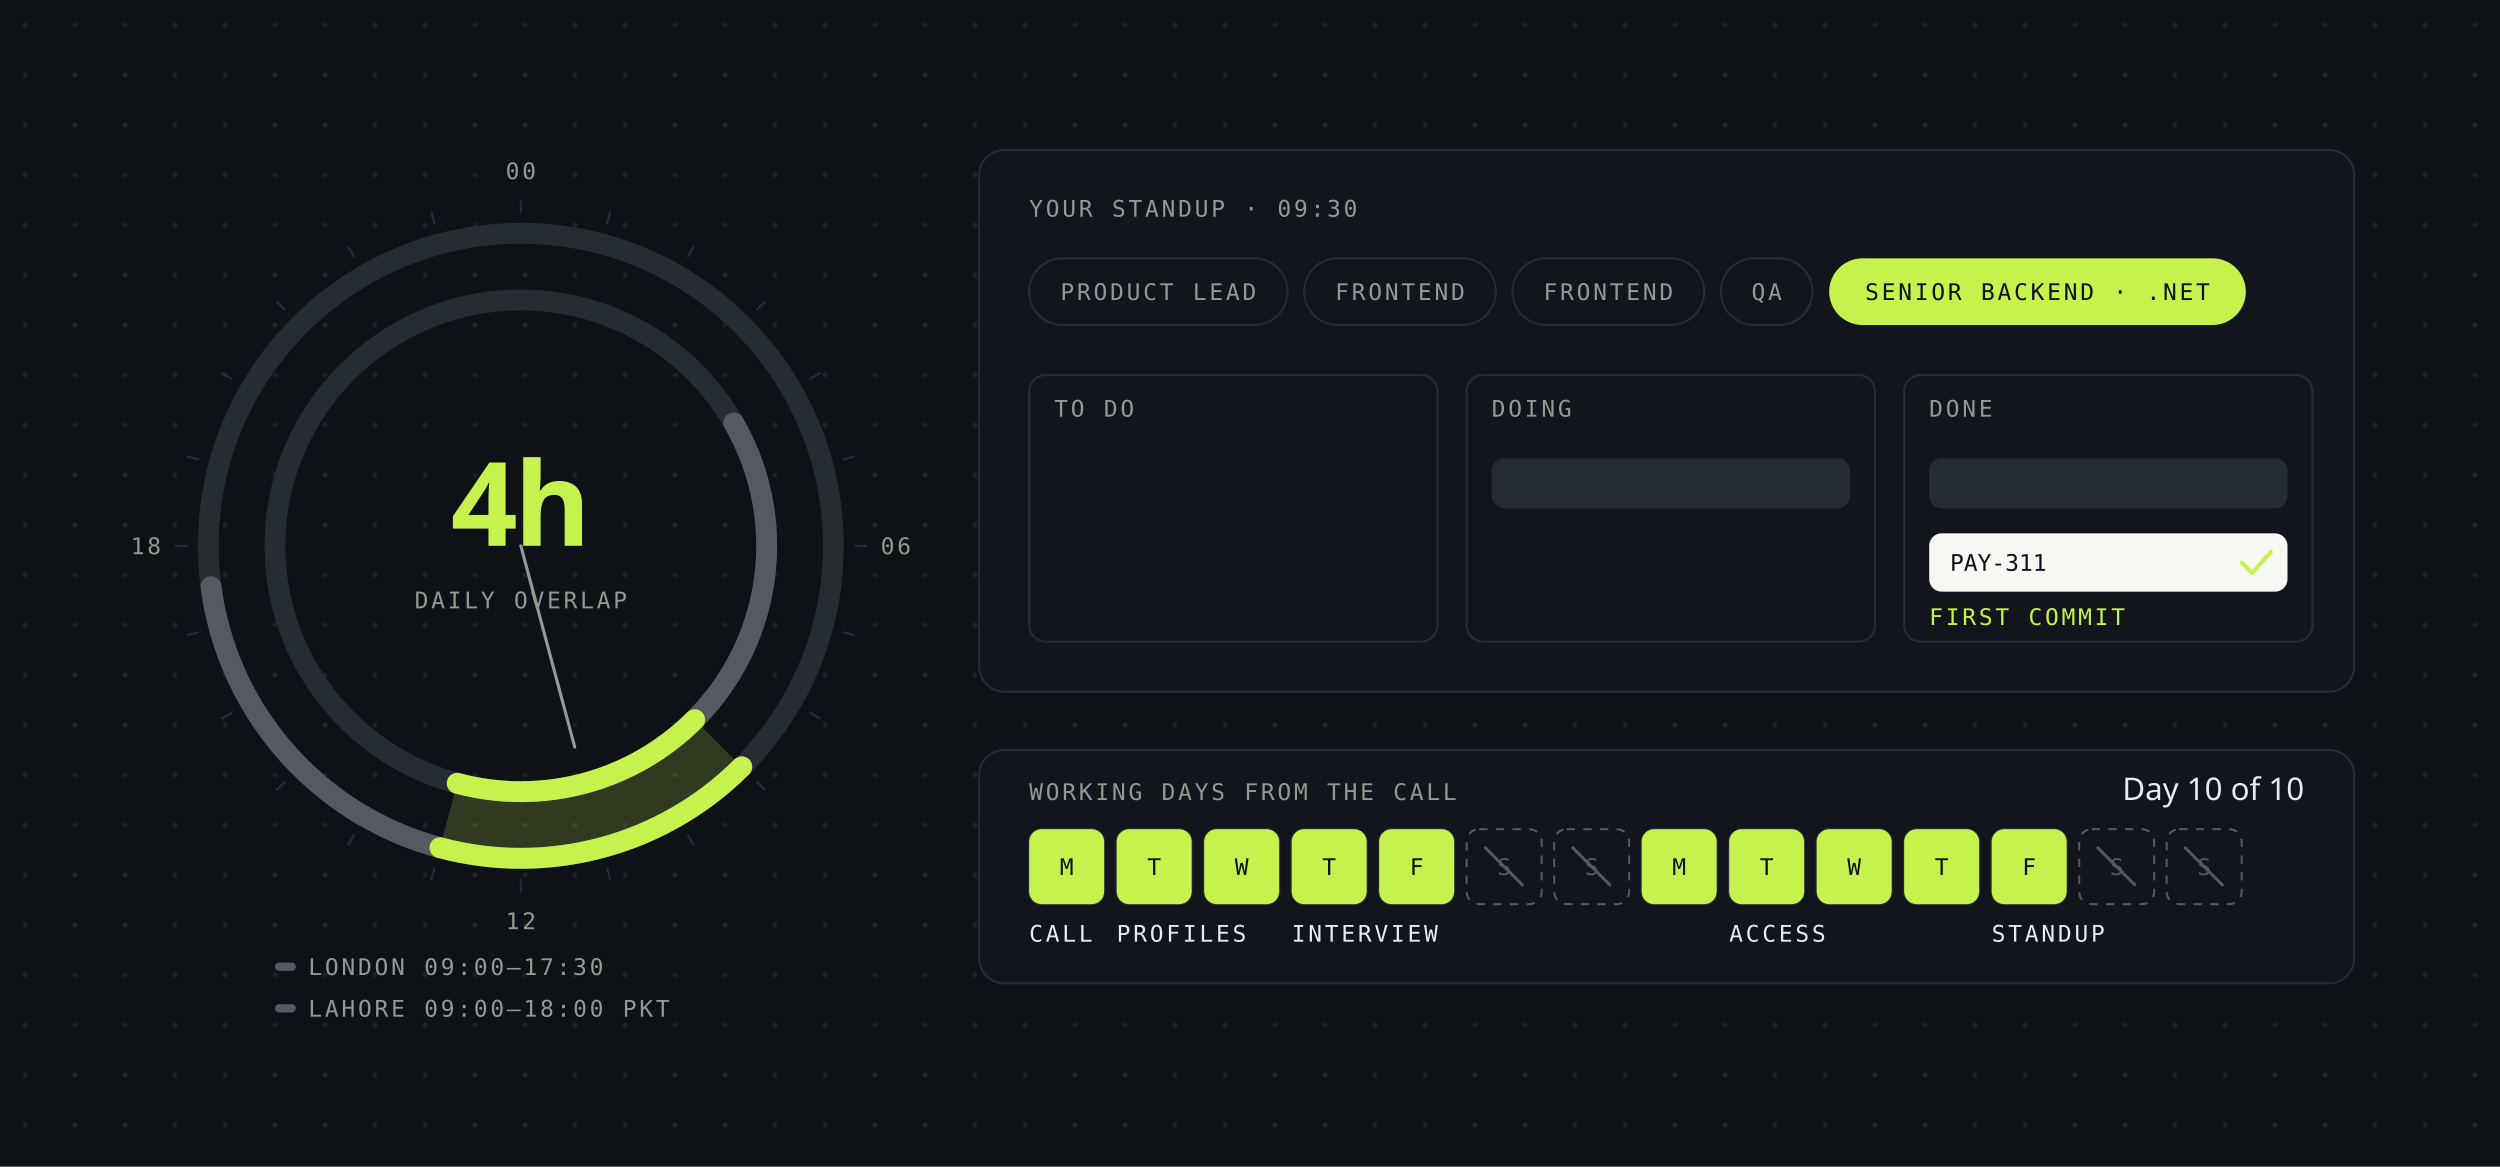
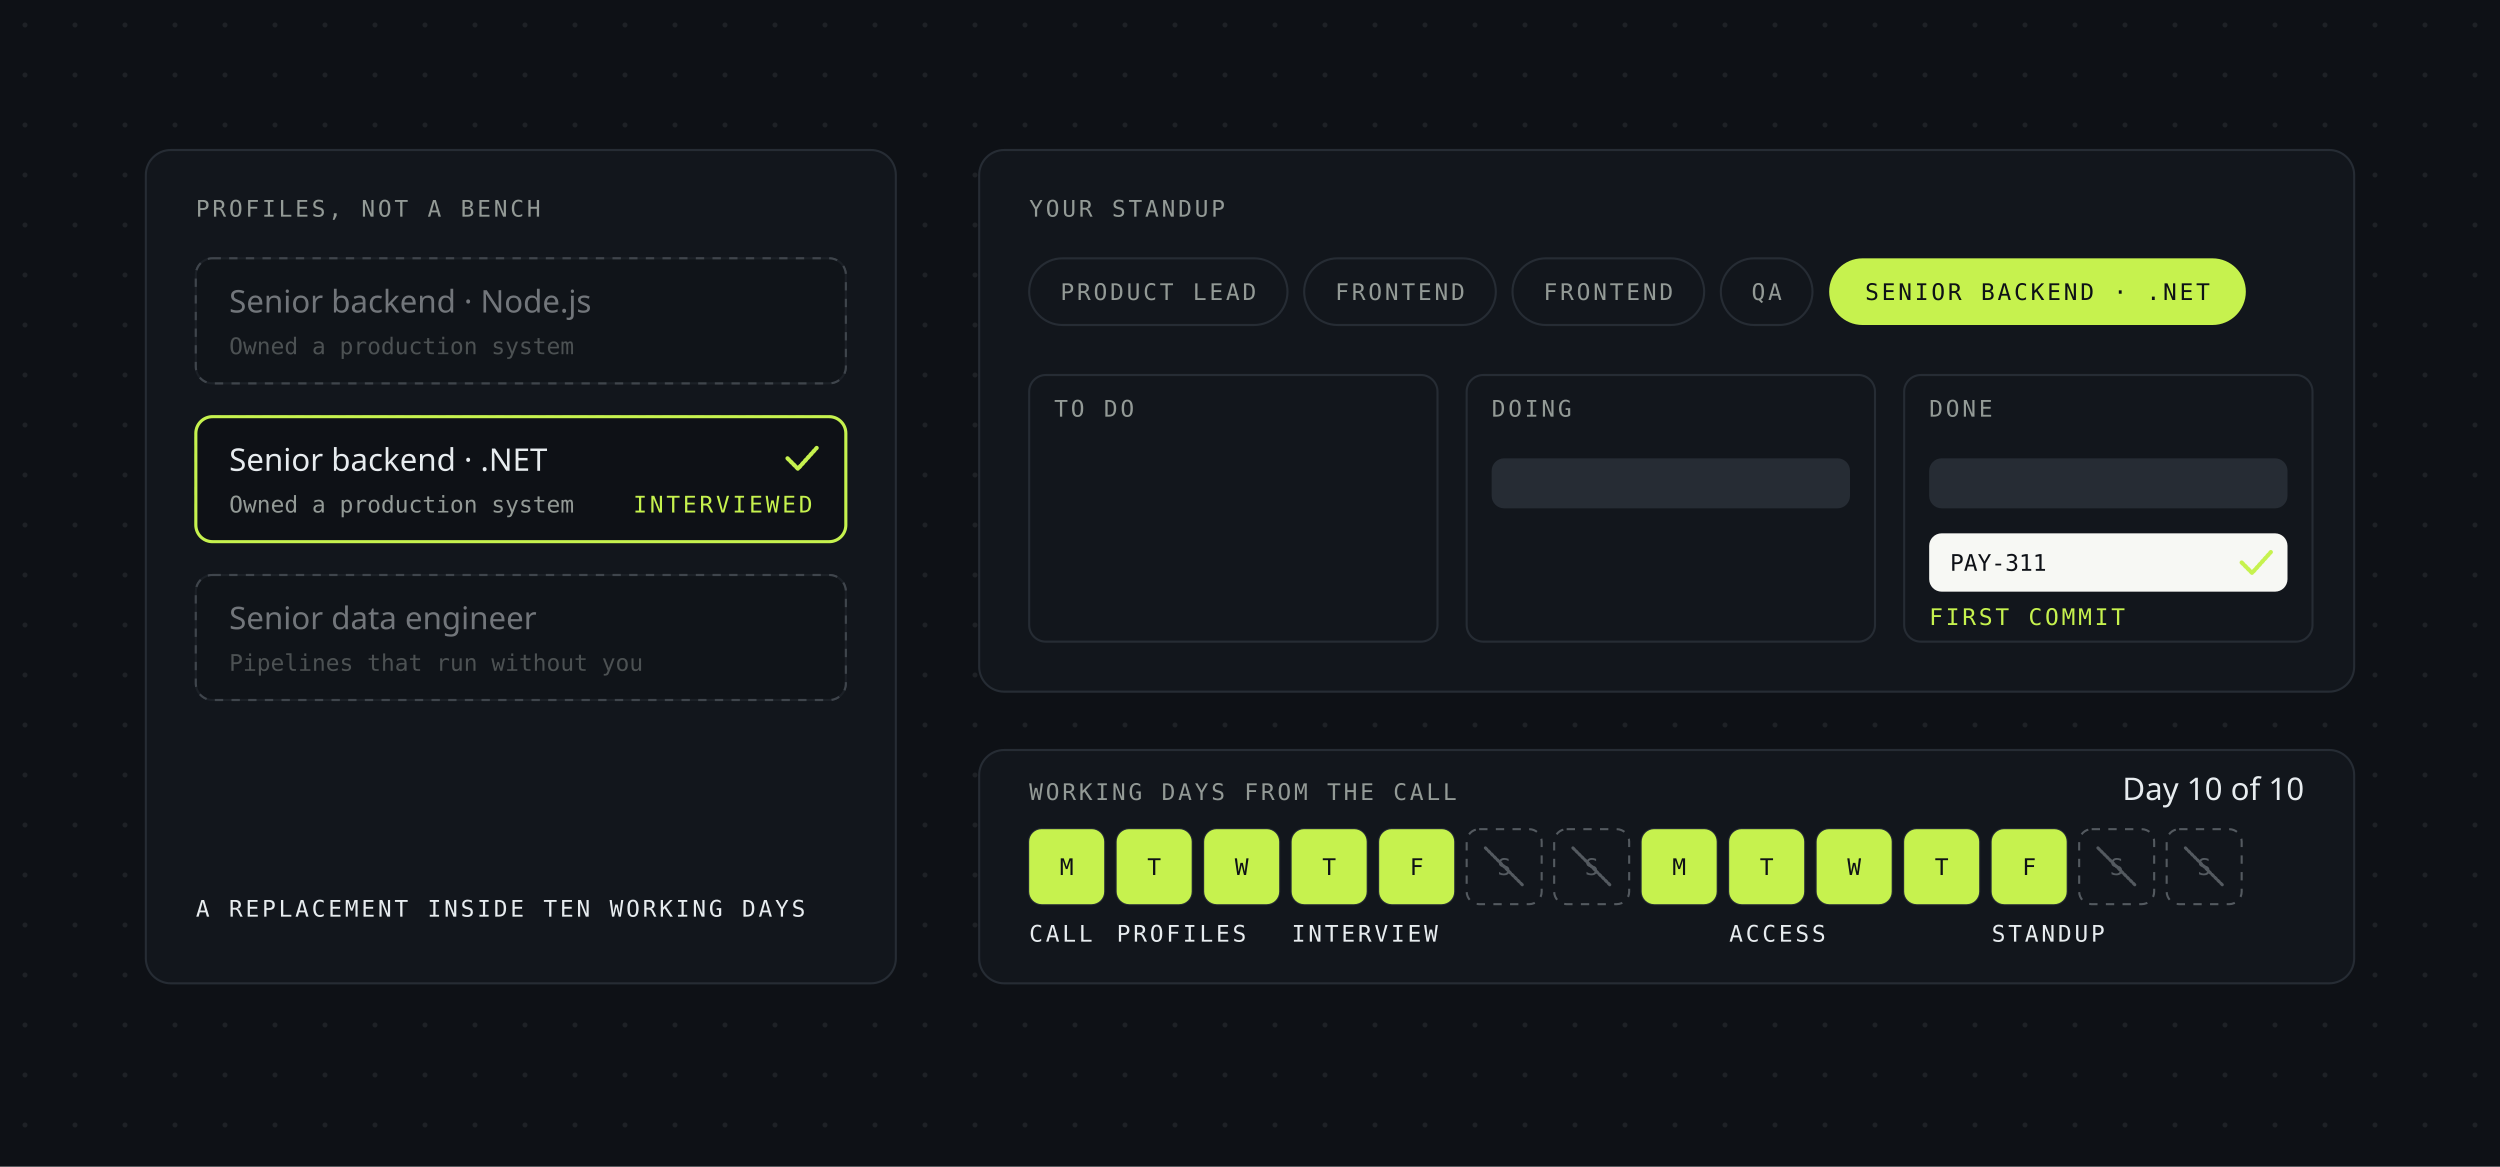
<svg viewBox="0 0 1200 560" width="100%" height="100%" role="img" aria-labelledby="fig-svc-team-augmentation-cap" data-ha="svc-team-augmentation">
  <defs>
    <pattern id="dots-svc-team-augmentation-0" width="24" height="24" patternUnits="userSpaceOnUse">
      <circle cx="12" cy="12" r="1.2" fill="#FFFFFF" opacity="0.07" />
    </pattern>
  </defs>
  <rect x="0" y="0" width="1200" height="560" fill="#0E1116" />
  <rect x="0" y="0" width="1200" height="560" fill="url(#dots-svc-team-augmentation-0)" />
  <g>
-     <circle cx="250" cy="262" r="150" fill="none" stroke="#262C34" stroke-width="10" />
-     <path d="M356.066 368.066 A150 150 0 0 1 101.283 281.579" fill="none" stroke="#545A60" stroke-width="10" stroke-linecap="round" />
-     <g transform="rotate(0 250 262)">
-       <circle cx="250" cy="262" r="118" fill="none" stroke="#262C34" stroke-width="10" />
-       <path d="M352.191 203 A118 118 0 0 1 219.459 375.979" fill="none" stroke="#545A60" stroke-width="10" stroke-linecap="round" />
+     <rect x="70" y="72" width="360" height="400" rx="12" fill="#12161C" stroke="#262C34" />
+     <text x="94" y="104" fill="#939A96" font-family="'IBM Plex Mono', monospace" font-size="11" font-weight="500" letter-spacing="0.12em">PROFILES, NOT A BENCH</text>
+     <rect x="94" y="124" width="312" height="60" rx="8" fill="none" stroke="#545A60" stroke-dasharray="4 4" />
+     <g opacity="0.45" transform="translate(0 0)">
+       <rect x="94" y="124" width="312" height="60" rx="8" fill="#0E1116" stroke="#262C34" stroke-width="1" />
+       <text x="110" y="150" fill="#E7ECEF" font-family="'Space Grotesk', sans-serif" font-size="15" font-weight="500">Senior backend · Node.js</text>
+       <text x="110" y="170" fill="#939A96" font-family="'IBM Plex Mono', monospace" font-size="11" font-weight="400">Owned a production system</text>
    </g>
-     <path d="M333.439 345.439 A118 118 0 0 1 219.459 375.979 L211.177 406.889 L211.177 406.889 A150 150 0 0 0 356.066 368.066 Z" fill="#C6F24E" opacity="0.18" />
-     <path d="M356.066 368.066 A150 150 0 0 1 211.177 406.889" fill="none" stroke="#C6F24E" stroke-width="10" stroke-linecap="round" opacity="1" />
-     <path d="M333.439 345.439 A118 118 0 0 1 219.459 375.979" fill="none" stroke="#C6F24E" stroke-width="10" stroke-linecap="round" opacity="1" />
-     <line x1="250" y1="102" x2="250" y2="96" stroke="#262C34" />
-     <line x1="291.411" y1="107.452" x2="292.964" y2="101.656" stroke="#262C34" />
-     <line x1="330" y1="123.436" x2="333" y2="118.24" stroke="#262C34" />
-     <line x1="363.137" y1="148.863" x2="367.38" y2="144.62" stroke="#262C34" />
-     <line x1="388.564" y1="182" x2="393.76" y2="179" stroke="#262C34" />
-     <line x1="404.548" y1="220.589" x2="410.344" y2="219.036" stroke="#262C34" />
-     <line x1="410" y1="262" x2="416" y2="262" stroke="#262C34" />
-     <line x1="404.548" y1="303.411" x2="410.344" y2="304.964" stroke="#262C34" />
-     <line x1="388.564" y1="342" x2="393.76" y2="345" stroke="#262C34" />
-     <line x1="363.137" y1="375.137" x2="367.38" y2="379.38" stroke="#262C34" />
-     <line x1="330" y1="400.564" x2="333" y2="405.76" stroke="#262C34" />
-     <line x1="291.411" y1="416.548" x2="292.964" y2="422.344" stroke="#262C34" />
-     <line x1="250" y1="422" x2="250" y2="428" stroke="#262C34" />
-     <line x1="208.589" y1="416.548" x2="207.036" y2="422.344" stroke="#262C34" />
-     <line x1="170" y1="400.564" x2="167" y2="405.76" stroke="#262C34" />
-     <line x1="136.863" y1="375.137" x2="132.62" y2="379.38" stroke="#262C34" />
-     <line x1="111.436" y1="342" x2="106.24" y2="345" stroke="#262C34" />
-     <line x1="95.452" y1="303.411" x2="89.656" y2="304.964" stroke="#262C34" />
-     <line x1="90" y1="262" x2="84" y2="262" stroke="#262C34" />
-     <line x1="95.452" y1="220.589" x2="89.656" y2="219.036" stroke="#262C34" />
-     <line x1="111.436" y1="182" x2="106.24" y2="179" stroke="#262C34" />
-     <line x1="136.863" y1="148.863" x2="132.62" y2="144.62" stroke="#262C34" />
-     <line x1="170" y1="123.436" x2="167" y2="118.24" stroke="#262C34" />
-     <line x1="208.589" y1="107.452" x2="207.036" y2="101.656" stroke="#262C34" />
-     <text x="250" y="86" fill="#939A96" font-family="'IBM Plex Mono', monospace" font-size="11" font-weight="500" letter-spacing="0.12em" text-anchor="middle">00</text>
-     <text x="430" y="266" fill="#939A96" font-family="'IBM Plex Mono', monospace" font-size="11" font-weight="500" letter-spacing="0.12em" text-anchor="middle">06</text>
-     <text x="250" y="446" fill="#939A96" font-family="'IBM Plex Mono', monospace" font-size="11" font-weight="500" letter-spacing="0.12em" text-anchor="middle">12</text>
-     <text x="70" y="266" fill="#939A96" font-family="'IBM Plex Mono', monospace" font-size="11" font-weight="500" letter-spacing="0.12em" text-anchor="middle">18</text>
-     <line x1="250" y1="262" x2="250" y2="162" stroke="#939A96" stroke-width="1.5" stroke-linecap="round" transform="rotate(165 250 262)" />
-     <text x="250" y="262" fill="rgb(198,242,78)" font-family="'Space Grotesk', sans-serif" font-size="56" font-weight="600" letter-spacing="-0.03em" font-variant-numeric="tabular-nums" text-anchor="middle" opacity="1">4h</text>
-     <text x="250" y="262" fill="#545A60" font-family="'Space Grotesk', sans-serif" font-size="56" font-weight="600" letter-spacing="-0.03em" font-variant-numeric="tabular-nums" text-anchor="middle" opacity="0">0h</text>
-     <text x="250" y="292" fill="#939A96" font-family="'IBM Plex Mono', monospace" font-size="11" font-weight="500" letter-spacing="0.12em" text-anchor="middle">DAILY OVERLAP</text>
-     <rect x="132" y="462" width="10" height="4" rx="2" fill="#545A60" />
-     <text x="148" y="468" fill="#939A96" font-family="'IBM Plex Mono', monospace" font-size="11" font-weight="500" letter-spacing="0.12em">LONDON 09:00–17:30</text>
-     <rect x="132" y="482" width="10" height="4" rx="2" fill="#545A60" />
-     <text x="148" y="488" fill="#939A96" font-family="'IBM Plex Mono', monospace" font-size="11" font-weight="500" letter-spacing="0.12em">LAHORE 09:00–18:00 PKT</text>
+     <rect x="94" y="200" width="312" height="60" rx="8" fill="none" stroke="#545A60" stroke-dasharray="4 4" />
+     <g opacity="1" transform="translate(0 0)">
+       <rect x="94" y="200" width="312" height="60" rx="8" fill="#0E1116" stroke="#C6F24E" stroke-width="1.5" />
+       <text x="110" y="226" fill="#E7ECEF" font-family="'Space Grotesk', sans-serif" font-size="15" font-weight="500">Senior backend · .NET</text>
+       <text x="110" y="246" fill="#939A96" font-family="'IBM Plex Mono', monospace" font-size="11" font-weight="400">Owned a production system</text>
+     </g>
+     <rect x="94" y="276" width="312" height="60" rx="8" fill="none" stroke="#545A60" stroke-dasharray="4 4" />
+     <g opacity="0.45" transform="translate(0 0)">
+       <rect x="94" y="276" width="312" height="60" rx="8" fill="#0E1116" stroke="#262C34" stroke-width="1" />
+       <text x="110" y="302" fill="#E7ECEF" font-family="'Space Grotesk', sans-serif" font-size="15" font-weight="500">Senior data engineer</text>
+       <text x="110" y="322" fill="#939A96" font-family="'IBM Plex Mono', monospace" font-size="11" font-weight="400">Pipelines that run without you</text>
+     </g>
+     <g transform="translate(378 214)">
+       <path d="M0 6 L5 11 L14 1" fill="none" stroke="#C6F24E" stroke-width="2" stroke-linecap="round" stroke-linejoin="round" pathLength="1" stroke-dasharray="1" stroke-dashoffset="0" />
+     </g>
+     <text x="390" y="246" fill="#C6F24E" font-family="'IBM Plex Mono', monospace" font-size="11" font-weight="500" letter-spacing="0.12em" opacity="1" text-anchor="end">INTERVIEWED</text>
+     <text x="94" y="440" fill="#E7ECEF" font-family="'IBM Plex Mono', monospace" font-size="11" font-weight="500" letter-spacing="0.12em">A REPLACEMENT INSIDE TEN WORKING DAYS</text>
    <rect x="470" y="72" width="660" height="260" rx="12" fill="#12161C" stroke="#262C34" />
-     <text x="494" y="104" fill="#939A96" font-family="'IBM Plex Mono', monospace" font-size="11" font-weight="500" letter-spacing="0.12em">YOUR STANDUP · 09:30</text>
+     <text x="494" y="104" fill="#939A96" font-family="'IBM Plex Mono', monospace" font-size="11" font-weight="500" letter-spacing="0.12em">YOUR STANDUP</text>
    <g>
      <rect x="494" y="124" width="124" height="32" rx="16" fill="none" stroke="#262C34" stroke-width="1" />
      <text x="556" y="144" fill="#939A96" font-family="'IBM Plex Mono', monospace" font-size="11" font-weight="500" letter-spacing="0.12em" text-anchor="middle">PRODUCT LEAD</text>
    </g>
    <g>
      <rect x="626" y="124" width="92" height="32" rx="16" fill="none" stroke="#262C34" stroke-width="1" />
      <text x="672" y="144" fill="#939A96" font-family="'IBM Plex Mono', monospace" font-size="11" font-weight="500" letter-spacing="0.12em" text-anchor="middle">FRONTEND</text>
    </g>
    <g>
      <rect x="726" y="124" width="92" height="32" rx="16" fill="none" stroke="#262C34" stroke-width="1" />
      <text x="772" y="144" fill="#939A96" font-family="'IBM Plex Mono', monospace" font-size="11" font-weight="500" letter-spacing="0.12em" text-anchor="middle">FRONTEND</text>
    </g>
    <g>
      <rect x="826" y="124" width="44" height="32" rx="16" fill="none" stroke="#262C34" stroke-width="1" />
      <text x="848" y="144" fill="#939A96" font-family="'IBM Plex Mono', monospace" font-size="11" font-weight="500" letter-spacing="0.12em" text-anchor="middle">QA</text>
    </g>
    <rect x="878" y="124" width="200" height="32" rx="16" fill="none" stroke="#545A60" stroke-dasharray="4 4" opacity="0" />
    <rect x="494" y="180" width="196" height="128" rx="8" fill="none" stroke="#262C34" />
    <text x="506" y="200" fill="#939A96" font-family="'IBM Plex Mono', monospace" font-size="11" font-weight="500" letter-spacing="0.12em">TO DO</text>
    <rect x="704" y="180" width="196" height="128" rx="8" fill="none" stroke="#262C34" />
    <text x="716" y="200" fill="#939A96" font-family="'IBM Plex Mono', monospace" font-size="11" font-weight="500" letter-spacing="0.12em">DOING</text>
    <rect x="716" y="220" width="172" height="24" rx="6" fill="#262C34" />
    <rect x="914" y="180" width="196" height="128" rx="8" fill="none" stroke="#262C34" />
    <text x="926" y="200" fill="#939A96" font-family="'IBM Plex Mono', monospace" font-size="11" font-weight="500" letter-spacing="0.12em">DONE</text>
    <rect x="926" y="220" width="172" height="24" rx="6" fill="#262C34" />
    <g opacity="1" transform="translate(926 256)">
      <rect x="0" y="0" width="172" height="28" rx="6" fill="#F7F8F4" />
      <text x="10" y="18" fill="#0E1116" font-family="'IBM Plex Mono', monospace" font-size="11" font-weight="400">PAY-311</text>
      <g transform="translate(150 8)">
        <path d="M0 6 L5 11 L14 1" fill="none" stroke="#C6F24E" stroke-width="2" stroke-linecap="round" stroke-linejoin="round" pathLength="1" stroke-dasharray="1" stroke-dashoffset="0" />
      </g>
    </g>
    <text x="926" y="300" fill="#C6F24E" font-family="'IBM Plex Mono', monospace" font-size="11" font-weight="500" letter-spacing="0.12em" opacity="1">FIRST COMMIT</text>
-     <g transform="translate(878 0)">
-       <rect x="0" y="124" width="200" height="32" rx="16" fill="#C6F24E" />
-       <text x="100" y="144" fill="#0E1116" font-family="'IBM Plex Mono', monospace" font-size="11" font-weight="500" letter-spacing="0.12em" text-anchor="middle">SENIOR BACKEND · .NET</text>
+     <g opacity="1" transform="translate(878 124)">
+       <rect x="0" y="0" width="200" height="32" rx="16" fill="#C6F24E" />
+       <text x="100" y="20" fill="#0E1116" font-family="'IBM Plex Mono', monospace" font-size="11" font-weight="500" letter-spacing="0.12em" text-anchor="middle">SENIOR BACKEND · .NET</text>
    </g>
    <rect x="470" y="360" width="660" height="112" rx="12" fill="#12161C" stroke="#262C34" />
    <text x="494" y="384" fill="#939A96" font-family="'IBM Plex Mono', monospace" font-size="11" font-weight="500" letter-spacing="0.12em">WORKING DAYS FROM THE CALL</text>
    <text x="1106" y="384" fill="#E7ECEF" font-family="'Space Grotesk', sans-serif" font-size="15" font-weight="500" text-anchor="end" opacity="1">Day 10 of 10</text>
    <text x="1106" y="384" fill="#939A96" font-family="'Space Grotesk', sans-serif" font-size="15" font-weight="500" text-anchor="end" opacity="0">Day 0 of 10</text>
    <g>
      <rect x="494" y="398" width="36" height="36" rx="6" fill="none" stroke="#262C34" />
      <rect x="494" y="398" width="36" height="36" rx="6" fill="#C6F24E" opacity="1" />
      <text x="512" y="420" fill="#0E1116" font-family="'IBM Plex Mono', monospace" font-size="11" font-weight="500" letter-spacing="0.12em" text-anchor="middle">M</text>
    </g>
    <g>
      <rect x="536" y="398" width="36" height="36" rx="6" fill="none" stroke="#262C34" />
      <rect x="536" y="398" width="36" height="36" rx="6" fill="#C6F24E" opacity="1" />
      <text x="554" y="420" fill="#0E1116" font-family="'IBM Plex Mono', monospace" font-size="11" font-weight="500" letter-spacing="0.12em" text-anchor="middle">T</text>
    </g>
    <g>
      <rect x="578" y="398" width="36" height="36" rx="6" fill="none" stroke="#262C34" />
      <rect x="578" y="398" width="36" height="36" rx="6" fill="#C6F24E" opacity="1" />
      <text x="596" y="420" fill="#0E1116" font-family="'IBM Plex Mono', monospace" font-size="11" font-weight="500" letter-spacing="0.12em" text-anchor="middle">W</text>
    </g>
    <g>
      <rect x="620" y="398" width="36" height="36" rx="6" fill="none" stroke="#262C34" />
      <rect x="620" y="398" width="36" height="36" rx="6" fill="#C6F24E" opacity="1" />
      <text x="638" y="420" fill="#0E1116" font-family="'IBM Plex Mono', monospace" font-size="11" font-weight="500" letter-spacing="0.12em" text-anchor="middle">T</text>
    </g>
    <g>
      <rect x="662" y="398" width="36" height="36" rx="6" fill="none" stroke="#262C34" />
      <rect x="662" y="398" width="36" height="36" rx="6" fill="#C6F24E" opacity="1" />
      <text x="680" y="420" fill="#0E1116" font-family="'IBM Plex Mono', monospace" font-size="11" font-weight="500" letter-spacing="0.12em" text-anchor="middle">F</text>
    </g>
    <g>
      <rect x="704" y="398" width="36" height="36" rx="6" fill="none" stroke="#545A60" stroke-dasharray="4 4" />
      <rect x="704" y="398" width="36" height="36" rx="6" fill="#C6F24E" opacity="0" />
      <text x="722" y="420" fill="#545A60" font-family="'IBM Plex Mono', monospace" font-size="11" font-weight="500" letter-spacing="0.12em" text-anchor="middle">S</text>
      <line x1="713" y1="407" x2="731" y2="425" stroke="#545A60" stroke-width="1.5" stroke-linecap="round" pathLength="1" stroke-dasharray="1" stroke-dashoffset="0" opacity="1" />
    </g>
    <g>
      <rect x="746" y="398" width="36" height="36" rx="6" fill="none" stroke="#545A60" stroke-dasharray="4 4" />
      <rect x="746" y="398" width="36" height="36" rx="6" fill="#C6F24E" opacity="0" />
      <text x="764" y="420" fill="#545A60" font-family="'IBM Plex Mono', monospace" font-size="11" font-weight="500" letter-spacing="0.12em" text-anchor="middle">S</text>
      <line x1="755" y1="407" x2="773" y2="425" stroke="#545A60" stroke-width="1.5" stroke-linecap="round" pathLength="1" stroke-dasharray="1" stroke-dashoffset="0" opacity="1" />
    </g>
    <g>
      <rect x="788" y="398" width="36" height="36" rx="6" fill="none" stroke="#262C34" />
      <rect x="788" y="398" width="36" height="36" rx="6" fill="#C6F24E" opacity="1" />
      <text x="806" y="420" fill="#0E1116" font-family="'IBM Plex Mono', monospace" font-size="11" font-weight="500" letter-spacing="0.12em" text-anchor="middle">M</text>
    </g>
    <g>
      <rect x="830" y="398" width="36" height="36" rx="6" fill="none" stroke="#262C34" />
      <rect x="830" y="398" width="36" height="36" rx="6" fill="#C6F24E" opacity="1" />
      <text x="848" y="420" fill="#0E1116" font-family="'IBM Plex Mono', monospace" font-size="11" font-weight="500" letter-spacing="0.12em" text-anchor="middle">T</text>
    </g>
    <g>
      <rect x="872" y="398" width="36" height="36" rx="6" fill="none" stroke="#262C34" />
      <rect x="872" y="398" width="36" height="36" rx="6" fill="#C6F24E" opacity="1" />
      <text x="890" y="420" fill="#0E1116" font-family="'IBM Plex Mono', monospace" font-size="11" font-weight="500" letter-spacing="0.12em" text-anchor="middle">W</text>
    </g>
    <g>
      <rect x="914" y="398" width="36" height="36" rx="6" fill="none" stroke="#262C34" />
      <rect x="914" y="398" width="36" height="36" rx="6" fill="#C6F24E" opacity="1" />
      <text x="932" y="420" fill="#0E1116" font-family="'IBM Plex Mono', monospace" font-size="11" font-weight="500" letter-spacing="0.12em" text-anchor="middle">T</text>
    </g>
    <g>
      <rect x="956" y="398" width="36" height="36" rx="6" fill="none" stroke="#262C34" />
      <rect x="956" y="398" width="36" height="36" rx="6" fill="#C6F24E" opacity="1" />
      <text x="974" y="420" fill="#0E1116" font-family="'IBM Plex Mono', monospace" font-size="11" font-weight="500" letter-spacing="0.12em" text-anchor="middle">F</text>
    </g>
    <g>
      <rect x="998" y="398" width="36" height="36" rx="6" fill="none" stroke="#545A60" stroke-dasharray="4 4" />
      <rect x="998" y="398" width="36" height="36" rx="6" fill="#C6F24E" opacity="0" />
      <text x="1016" y="420" fill="#545A60" font-family="'IBM Plex Mono', monospace" font-size="11" font-weight="500" letter-spacing="0.12em" text-anchor="middle">S</text>
      <line x1="1007" y1="407" x2="1025" y2="425" stroke="#545A60" stroke-width="1.5" stroke-linecap="round" pathLength="1" stroke-dasharray="1" stroke-dashoffset="0" opacity="1" />
    </g>
    <g>
      <rect x="1040" y="398" width="36" height="36" rx="6" fill="none" stroke="#545A60" stroke-dasharray="4 4" />
      <rect x="1040" y="398" width="36" height="36" rx="6" fill="#C6F24E" opacity="0" />
      <text x="1058" y="420" fill="#545A60" font-family="'IBM Plex Mono', monospace" font-size="11" font-weight="500" letter-spacing="0.12em" text-anchor="middle">S</text>
      <line x1="1049" y1="407" x2="1067" y2="425" stroke="#545A60" stroke-width="1.5" stroke-linecap="round" pathLength="1" stroke-dasharray="1" stroke-dashoffset="0" opacity="1" />
    </g>
    <text x="494" y="452" fill="#E7ECEF" font-family="'IBM Plex Mono', monospace" font-size="11" font-weight="500" letter-spacing="0.12em">CALL</text>
    <text x="536" y="452" fill="#E7ECEF" font-family="'IBM Plex Mono', monospace" font-size="11" font-weight="500" letter-spacing="0.12em">PROFILES</text>
    <text x="620" y="452" fill="#E7ECEF" font-family="'IBM Plex Mono', monospace" font-size="11" font-weight="500" letter-spacing="0.12em">INTERVIEW</text>
    <text x="830" y="452" fill="#E7ECEF" font-family="'IBM Plex Mono', monospace" font-size="11" font-weight="500" letter-spacing="0.12em">ACCESS</text>
    <text x="956" y="452" fill="#E7ECEF" font-family="'IBM Plex Mono', monospace" font-size="11" font-weight="500" letter-spacing="0.12em">STANDUP</text>
  </g>
</svg>
